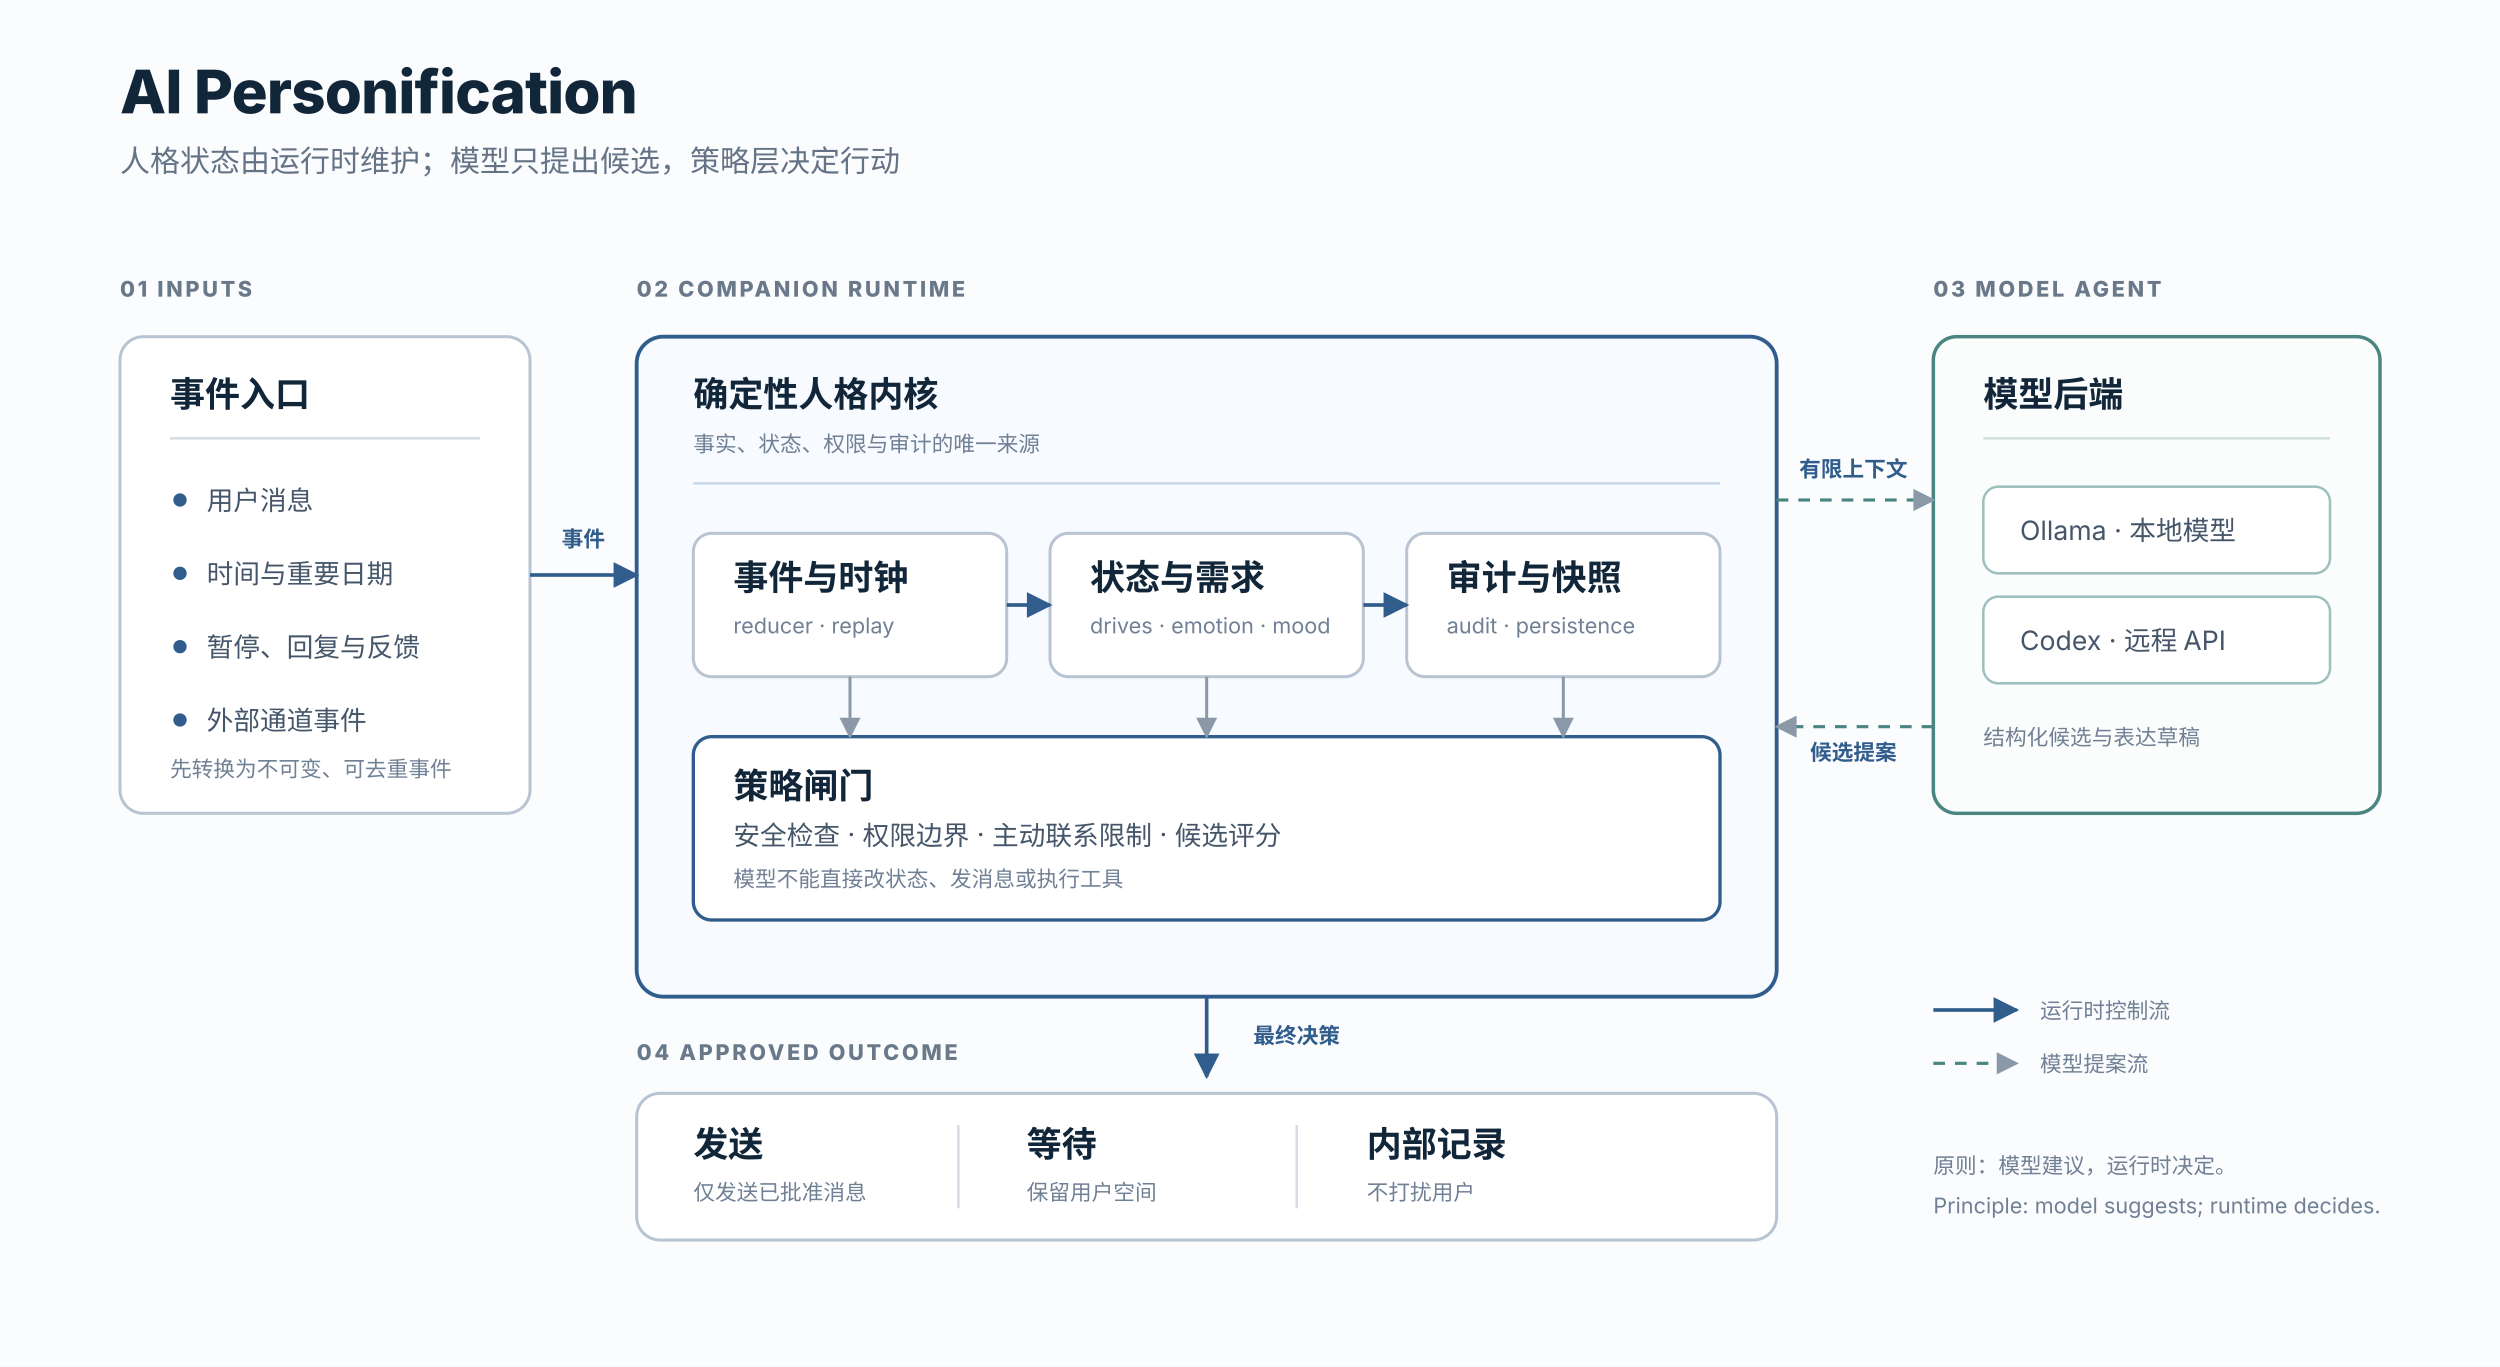
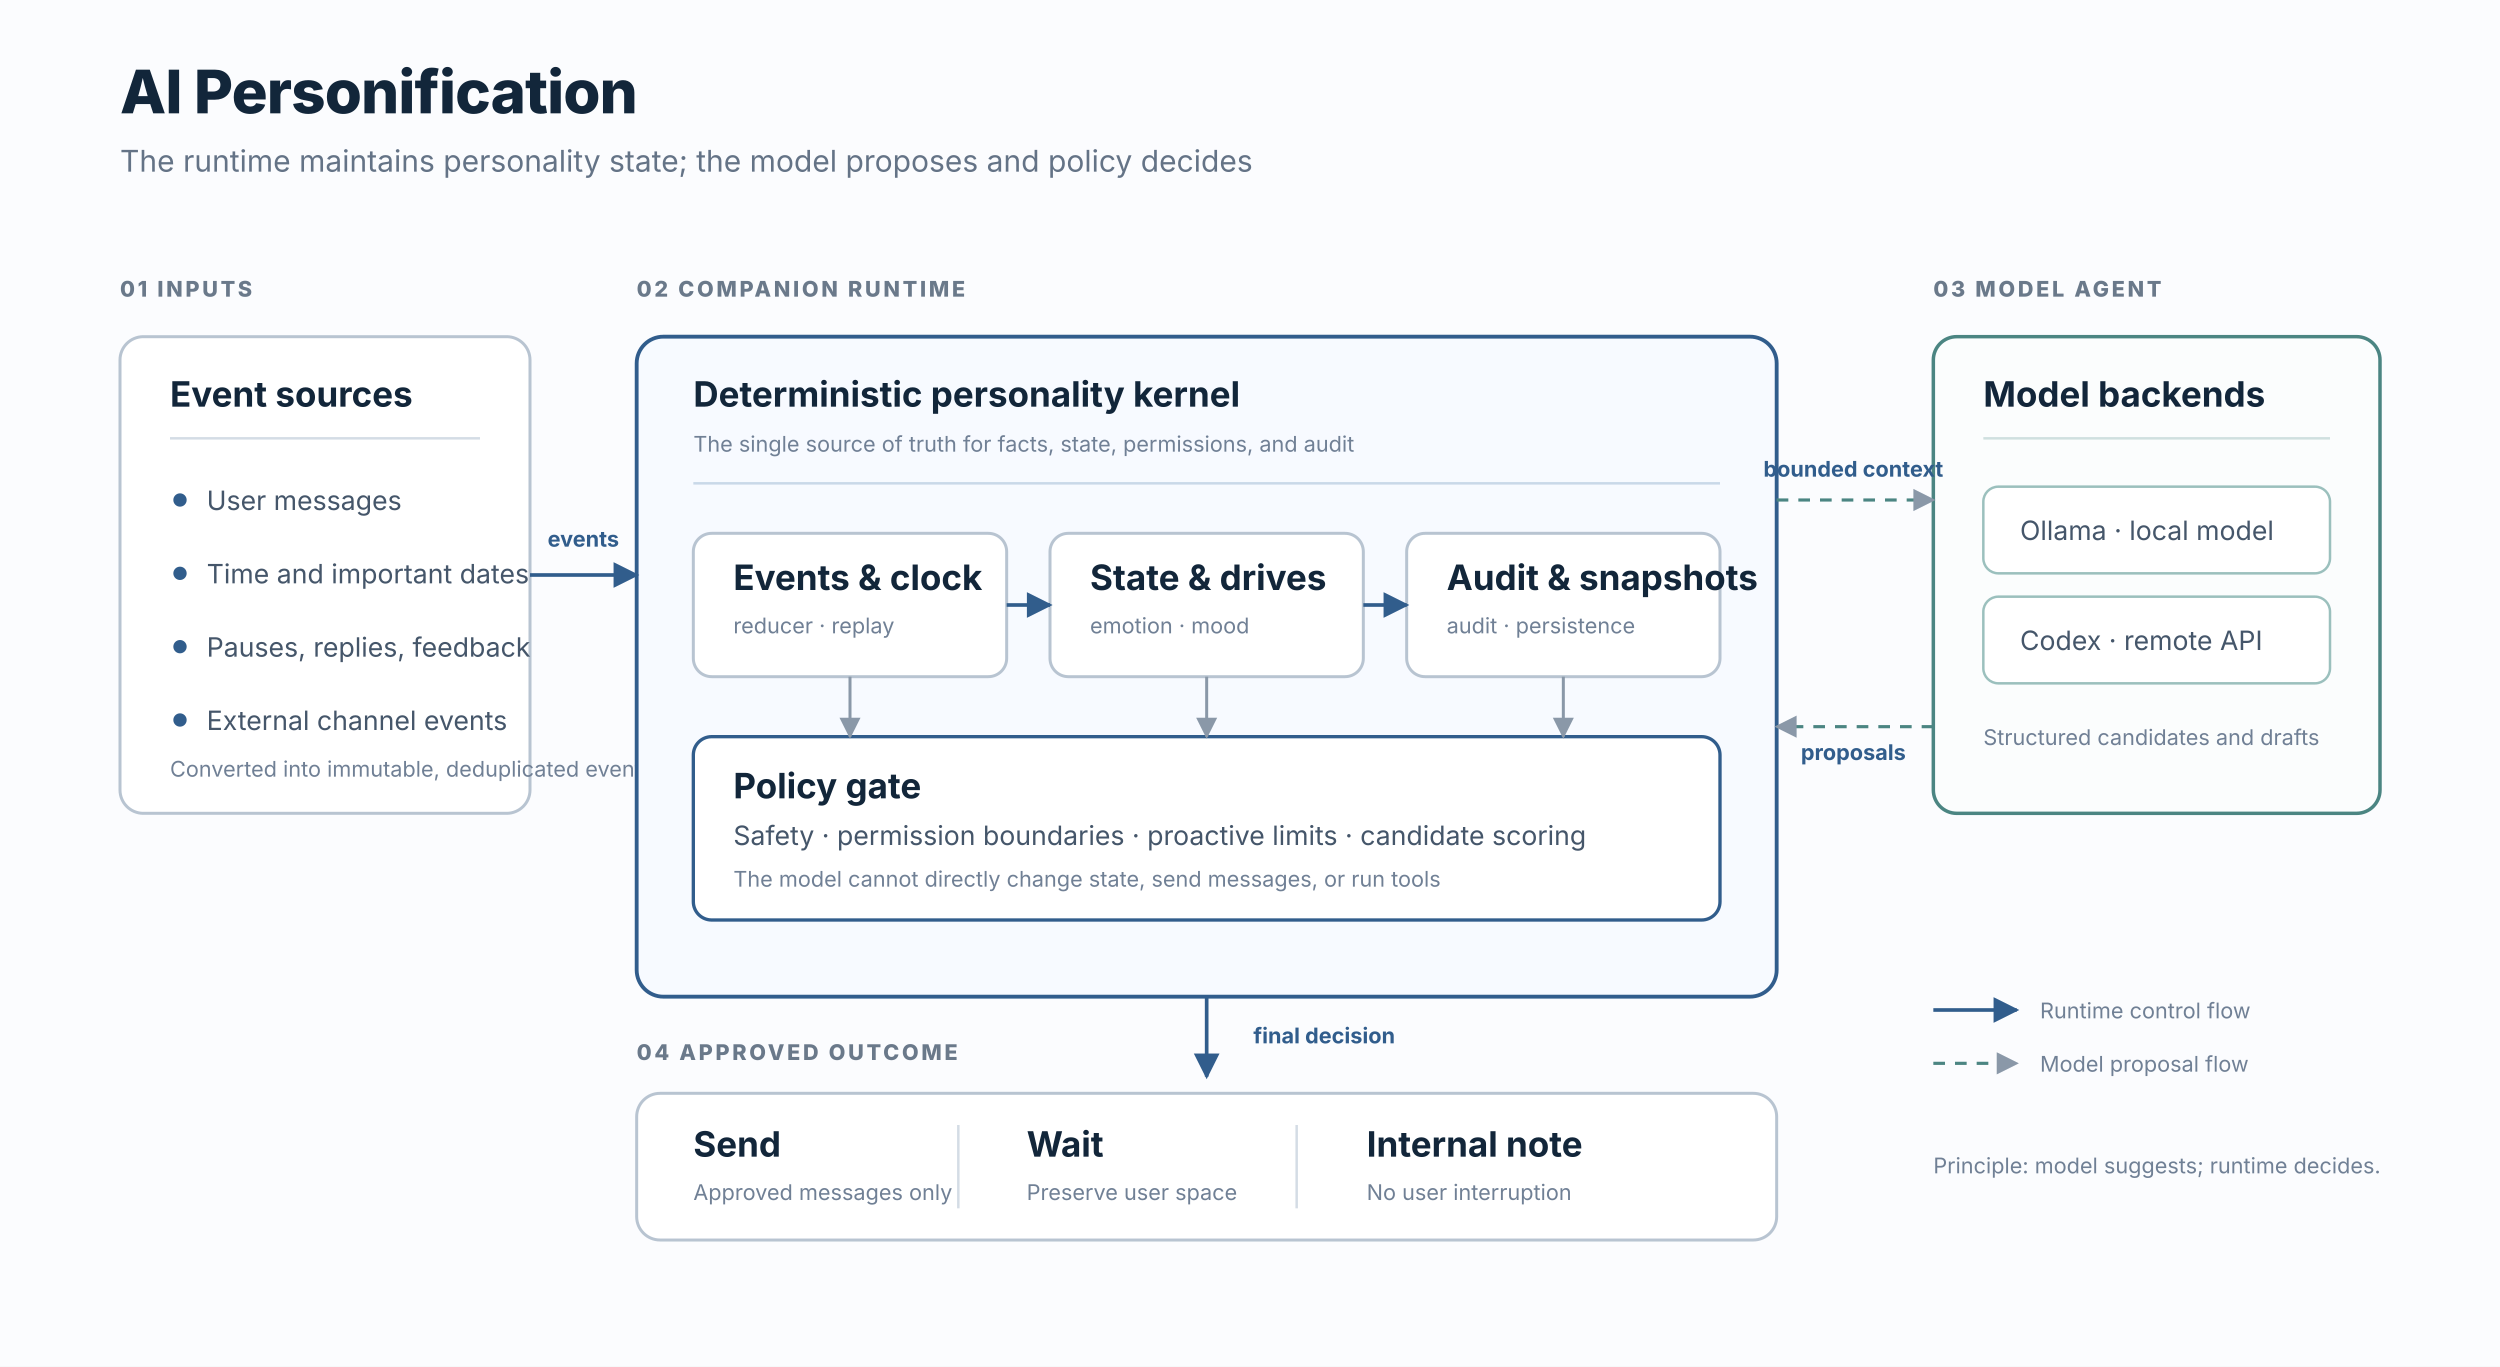
<svg xmlns="http://www.w3.org/2000/svg" width="1500" height="820" viewBox="0 0 1500 820" role="img" aria-labelledby="title desc">
  <defs>
    <marker id="arrow" viewBox="0 0 10 10" refX="9" refY="5" markerWidth="7" markerHeight="7" orient="auto-start-reverse">
      <path d="M 0 0 L 10 5 L 0 10 z" fill="#315d8c" />
    </marker>
    <marker id="arrow-muted" viewBox="0 0 10 10" refX="9" refY="5" markerWidth="7" markerHeight="7" orient="auto-start-reverse">
      <path d="M 0 0 L 10 5 L 0 10 z" fill="#8a98a8" />
    </marker>
    <style>
-       .font { font-family: Inter, Arial, "Noto Sans CJK SC", "Microsoft YaHei", sans-serif; }
+       .font { font-family: Inter, Arial, sans-serif; }
      .title { font-size: 36px; font-weight: 760; letter-spacing: -0.5px; fill: #12263a; }
      .subtitle { font-size: 18px; fill: #647386; }
      .section { font-size: 13px; font-weight: 760; letter-spacing: 1.6px; fill: #6a798a; }
      .heading { font-size: 21px; font-weight: 720; fill: #12263a; }
      .body { font-size: 16px; fill: #45566a; }
      .small { font-size: 13px; fill: #708095; }
      .label { font-size: 13px; font-weight: 680; fill: #315d8c; }
      .box { fill: #ffffff; stroke: #b8c4d1; stroke-width: 1.8; }
      .runtime { fill: #f7faff; stroke: #315d8c; stroke-width: 2.3; }
      .model { fill: #fbfdfd; stroke: #4b8582; stroke-width: 2.1; }
      .accent { stroke: #315d8c; stroke-width: 2.2; fill: none; }
      .muted-line { stroke: #8a98a8; stroke-width: 1.8; fill: none; }
      .model-line { stroke: #4b8582; stroke-width: 1.9; fill: none; stroke-dasharray: 7 6; }
    </style>
  </defs>
  <rect width="1500" height="820" fill="#fbfcfe" />
  <g class="font">
    <text x="72" y="68" class="title">AI Personification</text>
-     <text x="72" y="103" class="subtitle">人格状态由运行时维护；模型只提出候选，策略层决定行动</text>
+     <text x="72" y="103" class="subtitle">The runtime maintains personality state; the model proposes and policy decides</text>
    <text x="72" y="178" class="section">01  INPUTS</text>
    <rect x="72" y="202" width="246" height="286" rx="14" class="box" />
-     <text x="102" y="244" class="heading">事件入口</text>
+     <text x="102" y="244" class="heading">Event sources</text>
    <line x1="102" y1="263" x2="288" y2="263" stroke="#d4dce5" stroke-width="1.5" />
    <circle cx="108" cy="300" r="4" fill="#315d8c" />
-     <text x="124" y="306" class="body">用户消息</text>
+     <text x="124" y="306" class="body">User messages</text>
    <circle cx="108" cy="344" r="4" fill="#315d8c" />
-     <text x="124" y="350" class="body">时间与重要日期</text>
+     <text x="124" y="350" class="body">Time and important dates</text>
    <circle cx="108" cy="388" r="4" fill="#315d8c" />
-     <text x="124" y="394" class="body">暂停、回复与反馈</text>
+     <text x="124" y="394" class="body">Pauses, replies, feedback</text>
    <circle cx="108" cy="432" r="4" fill="#315d8c" />
-     <text x="124" y="438" class="body">外部通道事件</text>
-     <text x="102" y="466" class="small">先转换为不可变、可去重事件</text>
+     <text x="124" y="438" class="body">External channel events</text>
+     <text x="102" y="466" class="small">Converted into immutable, deduplicated events</text>
    <text x="382" y="178" class="section">02  COMPANION RUNTIME</text>
    <rect x="382" y="202" width="684" height="396" rx="16" class="runtime" />
-     <text x="416" y="244" class="heading">确定性人格内核</text>
-     <text x="416" y="271" class="small">事实、状态、权限与审计的唯一来源</text>
+     <text x="416" y="244" class="heading">Deterministic personality kernel</text>
+     <text x="416" y="271" class="small">The single source of truth for facts, state, permissions, and audit</text>
    <line x1="416" y1="290" x2="1032" y2="290" stroke="#c9d8e8" stroke-width="1.5" />
    <rect x="416" y="320" width="188" height="86" rx="11" class="box" />
-     <text x="440" y="354" class="heading">事件与时钟</text>
+     <text x="440" y="354" class="heading">Events &amp; clock</text>
    <text x="440" y="380" class="small">reducer · replay</text>
    <rect x="630" y="320" width="188" height="86" rx="11" class="box" />
-     <text x="654" y="354" class="heading">状态与需求</text>
-     <text x="654" y="380" class="small">drives · emotion · mood</text>
+     <text x="654" y="354" class="heading">State &amp; drives</text>
+     <text x="654" y="380" class="small">emotion · mood</text>
    <rect x="844" y="320" width="188" height="86" rx="11" class="box" />
-     <text x="868" y="354" class="heading">审计与快照</text>
+     <text x="868" y="354" class="heading">Audit &amp; snapshots</text>
    <text x="868" y="380" class="small">audit · persistence</text>
    <path d="M604 363 H630" class="accent" marker-end="url(#arrow)" />
    <path d="M818 363 H844" class="accent" marker-end="url(#arrow)" />
    <rect x="416" y="442" width="616" height="110" rx="11" fill="#ffffff" stroke="#315d8c" stroke-width="2" />
-     <text x="440" y="479" class="heading">策略闸门</text>
-     <text x="440" y="507" class="body">安全检查 · 权限边界 · 主动联系限制 · 候选评分</text>
-     <text x="440" y="532" class="small">模型不能直接改状态、发消息或执行工具</text>
+     <text x="440" y="479" class="heading">Policy gate</text>
+     <text x="440" y="507" class="body">Safety · permission boundaries · proactive limits · candidate scoring</text>
+     <text x="440" y="532" class="small">The model cannot directly change state, send messages, or run tools</text>
    <path d="M510 406 V442" class="muted-line" marker-end="url(#arrow-muted)" />
    <path d="M724 406 V442" class="muted-line" marker-end="url(#arrow-muted)" />
    <path d="M938 406 V442" class="muted-line" marker-end="url(#arrow-muted)" />
    <text x="1160" y="178" class="section">03  MODEL AGENT</text>
    <rect x="1160" y="202" width="268" height="286" rx="14" class="model" />
-     <text x="1190" y="244" class="heading">模型后端</text>
+     <text x="1190" y="244" class="heading">Model backends</text>
    <line x1="1190" y1="263" x2="1398" y2="263" stroke="#cfe0df" stroke-width="1.5" />
    <rect x="1190" y="292" width="208" height="52" rx="9" fill="#ffffff" stroke="#9bc0bd" stroke-width="1.5" />
-     <text x="1212" y="324" class="body">Ollama · 本地模型</text>
+     <text x="1212" y="324" class="body">Ollama · local model</text>
    <rect x="1190" y="358" width="208" height="52" rx="9" fill="#ffffff" stroke="#9bc0bd" stroke-width="1.5" />
-     <text x="1212" y="390" class="body">Codex · 远程 API</text>
-     <text x="1190" y="447" class="small">结构化候选与表达草稿</text>
+     <text x="1212" y="390" class="body">Codex · remote API</text>
+     <text x="1190" y="447" class="small">Structured candidates and drafts</text>
    <path d="M318 345 H382" class="accent" marker-end="url(#arrow)" />
-     <text x="350" y="328" text-anchor="middle" class="label">事件</text>
+     <text x="350" y="328" text-anchor="middle" class="label">events</text>
    <path d="M1066 300 H1120 V300 H1160" class="model-line" marker-end="url(#arrow-muted)" />
-     <text x="1112" y="286" text-anchor="middle" class="label">有限上下文</text>
+     <text x="1112" y="286" text-anchor="middle" class="label">bounded context</text>
    <path d="M1160 436 H1120 V436 H1066" class="model-line" marker-end="url(#arrow-muted)" />
-     <text x="1112" y="456" text-anchor="middle" class="label">候选提案</text>
+     <text x="1112" y="456" text-anchor="middle" class="label">proposals</text>
    <path d="M724 598 V646" class="accent" marker-end="url(#arrow)" />
-     <text x="752" y="626" class="label">最终决策</text>
+     <text x="752" y="626" class="label">final decision</text>
    <text x="382" y="636" class="section">04  APPROVED OUTCOME</text>
    <rect x="382" y="656" width="684" height="88" rx="14" class="box" />
-     <text x="416" y="694" class="heading">发送</text>
-     <text x="416" y="720" class="small">仅发送已批准消息</text>
+     <text x="416" y="694" class="heading">Send</text>
+     <text x="416" y="720" class="small">Approved messages only</text>
    <line x1="575" y1="675" x2="575" y2="725" stroke="#d4dce5" stroke-width="1.5" />
-     <text x="616" y="694" class="heading">等待</text>
-     <text x="616" y="720" class="small">保留用户空间</text>
+     <text x="616" y="694" class="heading">Wait</text>
+     <text x="616" y="720" class="small">Preserve user space</text>
    <line x1="778" y1="675" x2="778" y2="725" stroke="#d4dce5" stroke-width="1.5" />
-     <text x="820" y="694" class="heading">内部记录</text>
-     <text x="820" y="720" class="small">不打扰用户</text>
+     <text x="820" y="694" class="heading">Internal note</text>
+     <text x="820" y="720" class="small">No user interruption</text>
    <line x1="1160" y1="606" x2="1210" y2="606" class="accent" marker-end="url(#arrow)" />
-     <text x="1224" y="611" class="small">运行时控制流</text>
+     <text x="1224" y="611" class="small">Runtime control flow</text>
    <line x1="1160" y1="638" x2="1210" y2="638" class="model-line" marker-end="url(#arrow-muted)" />
-     <text x="1224" y="643" class="small">模型提案流</text>
-     <text x="1160" y="704" class="small">原则：模型建议，运行时决定。</text>
-     <text x="1160" y="728" class="small">Principle: model suggests; runtime decides.</text>
+     <text x="1224" y="643" class="small">Model proposal flow</text>
+     <text x="1160" y="704" class="small">Principle: model suggests; runtime decides.</text>
  </g>
</svg>
